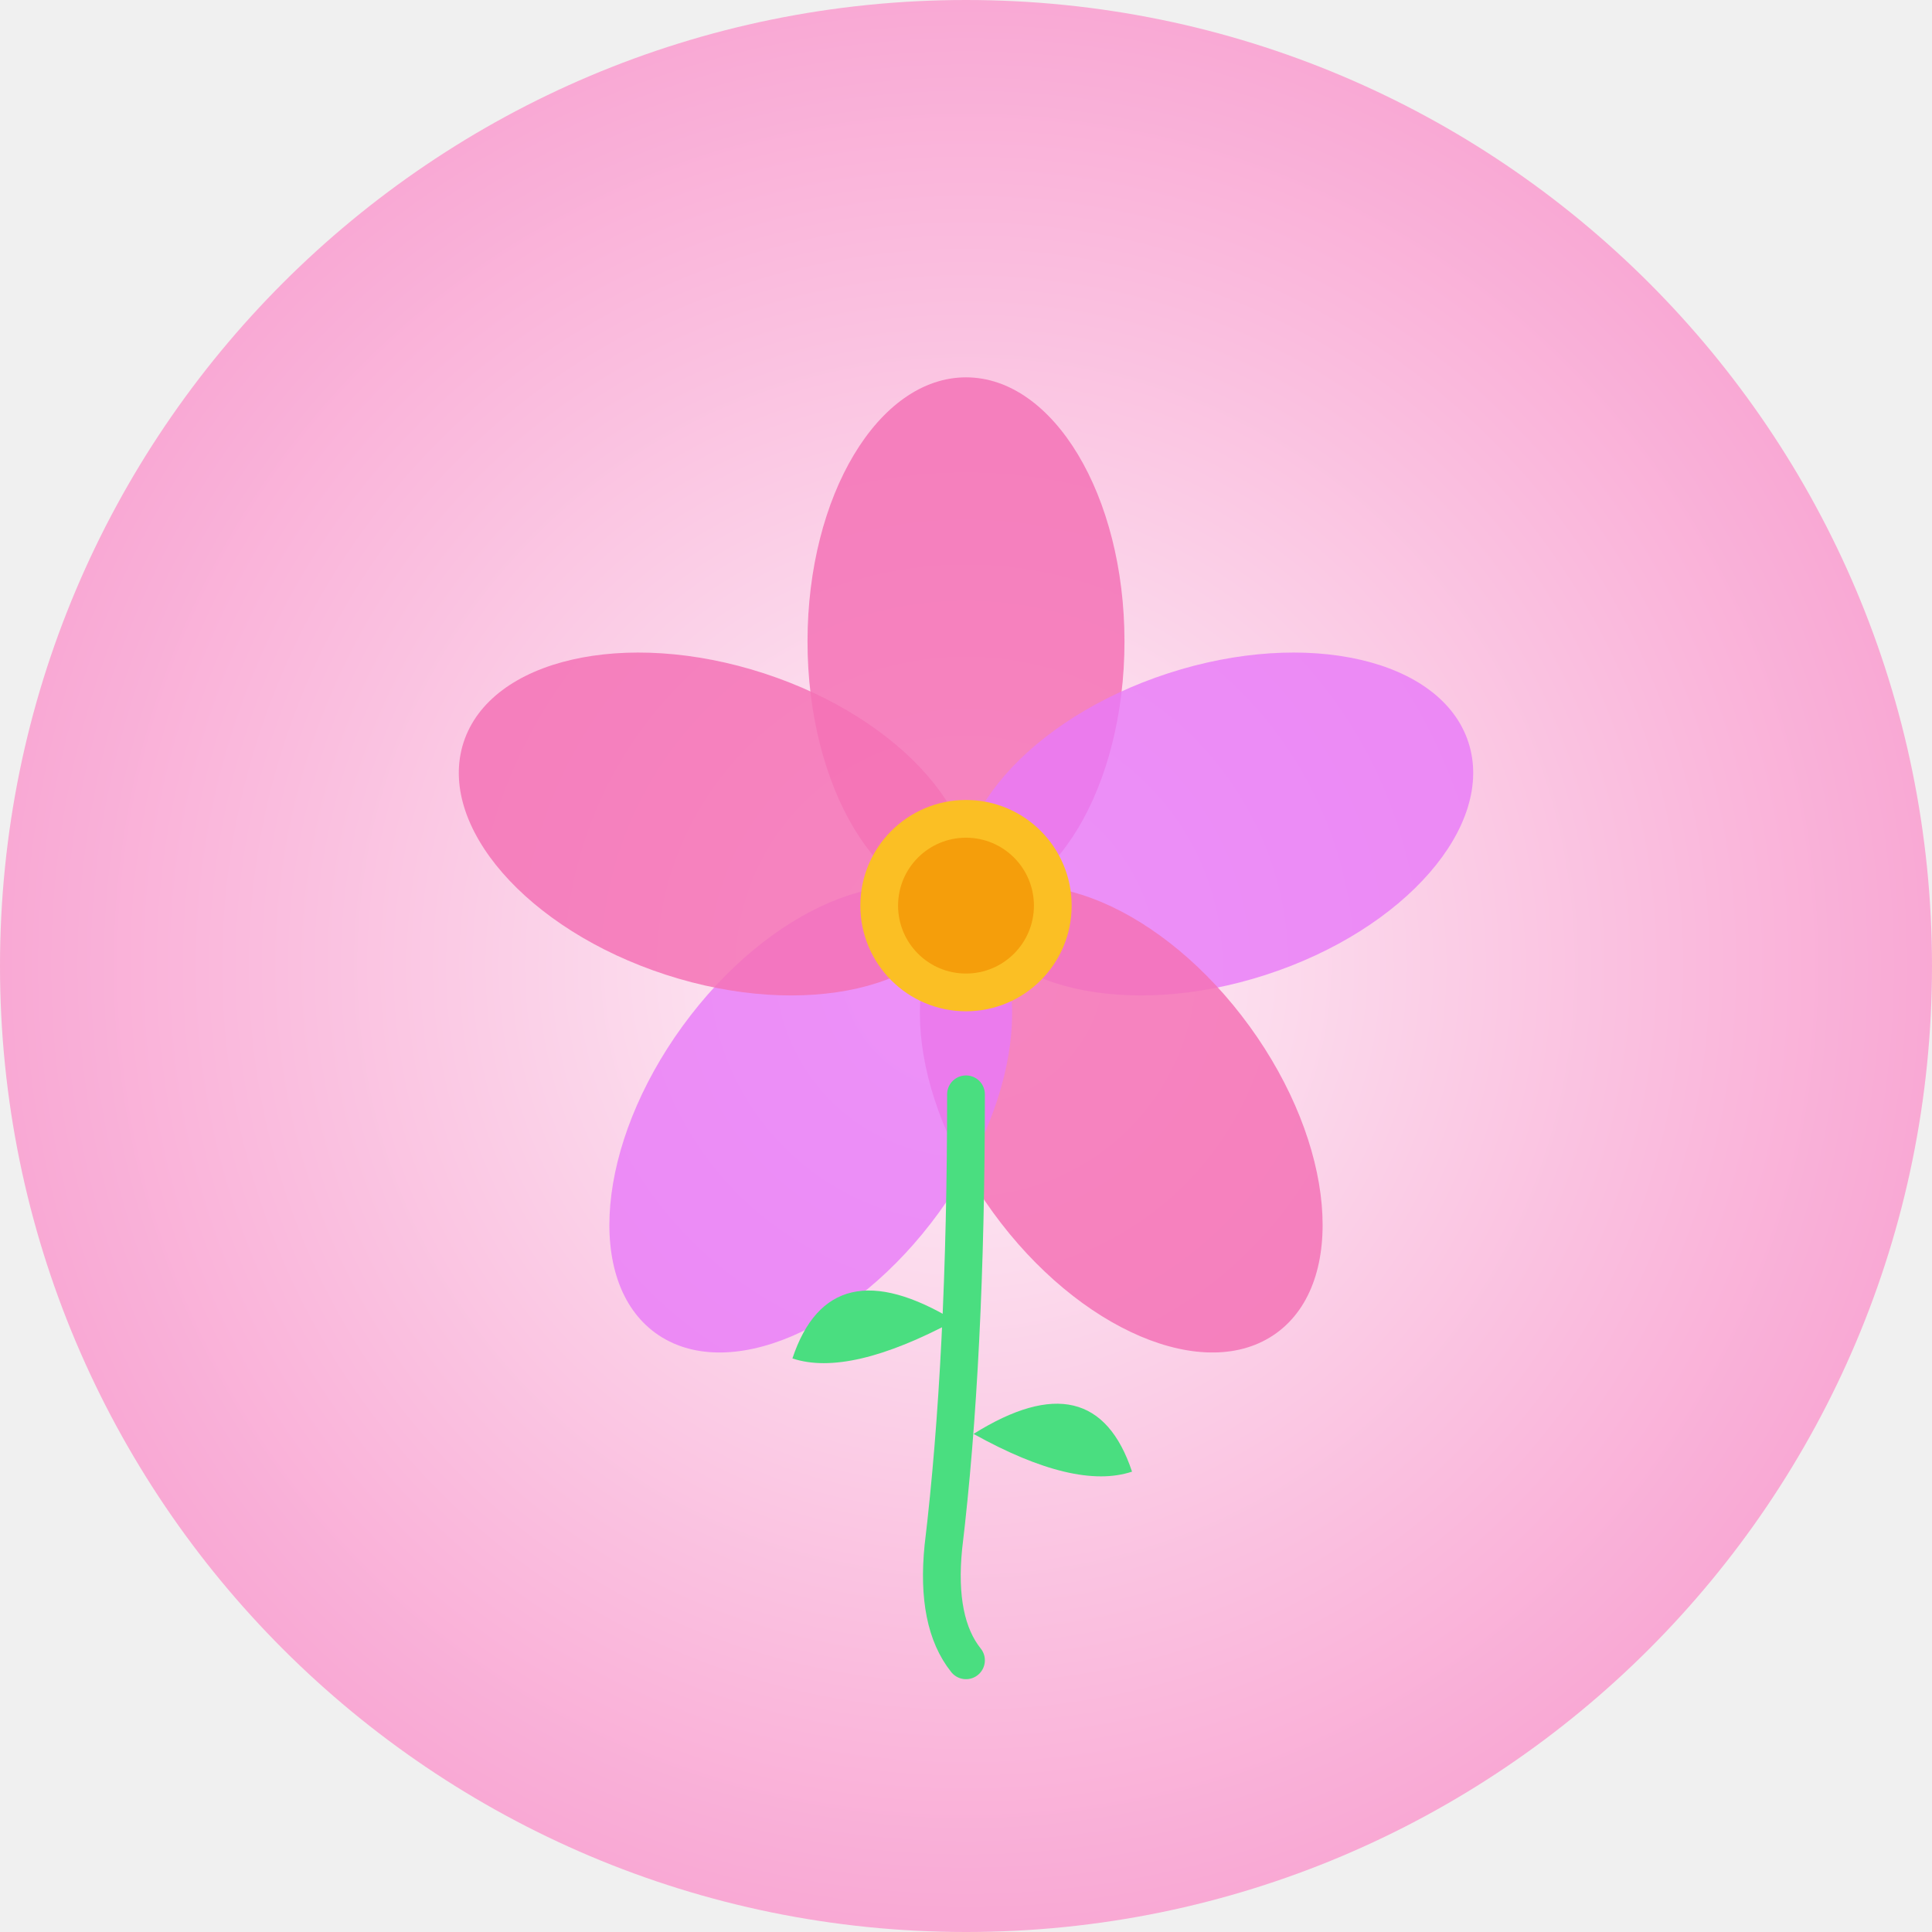
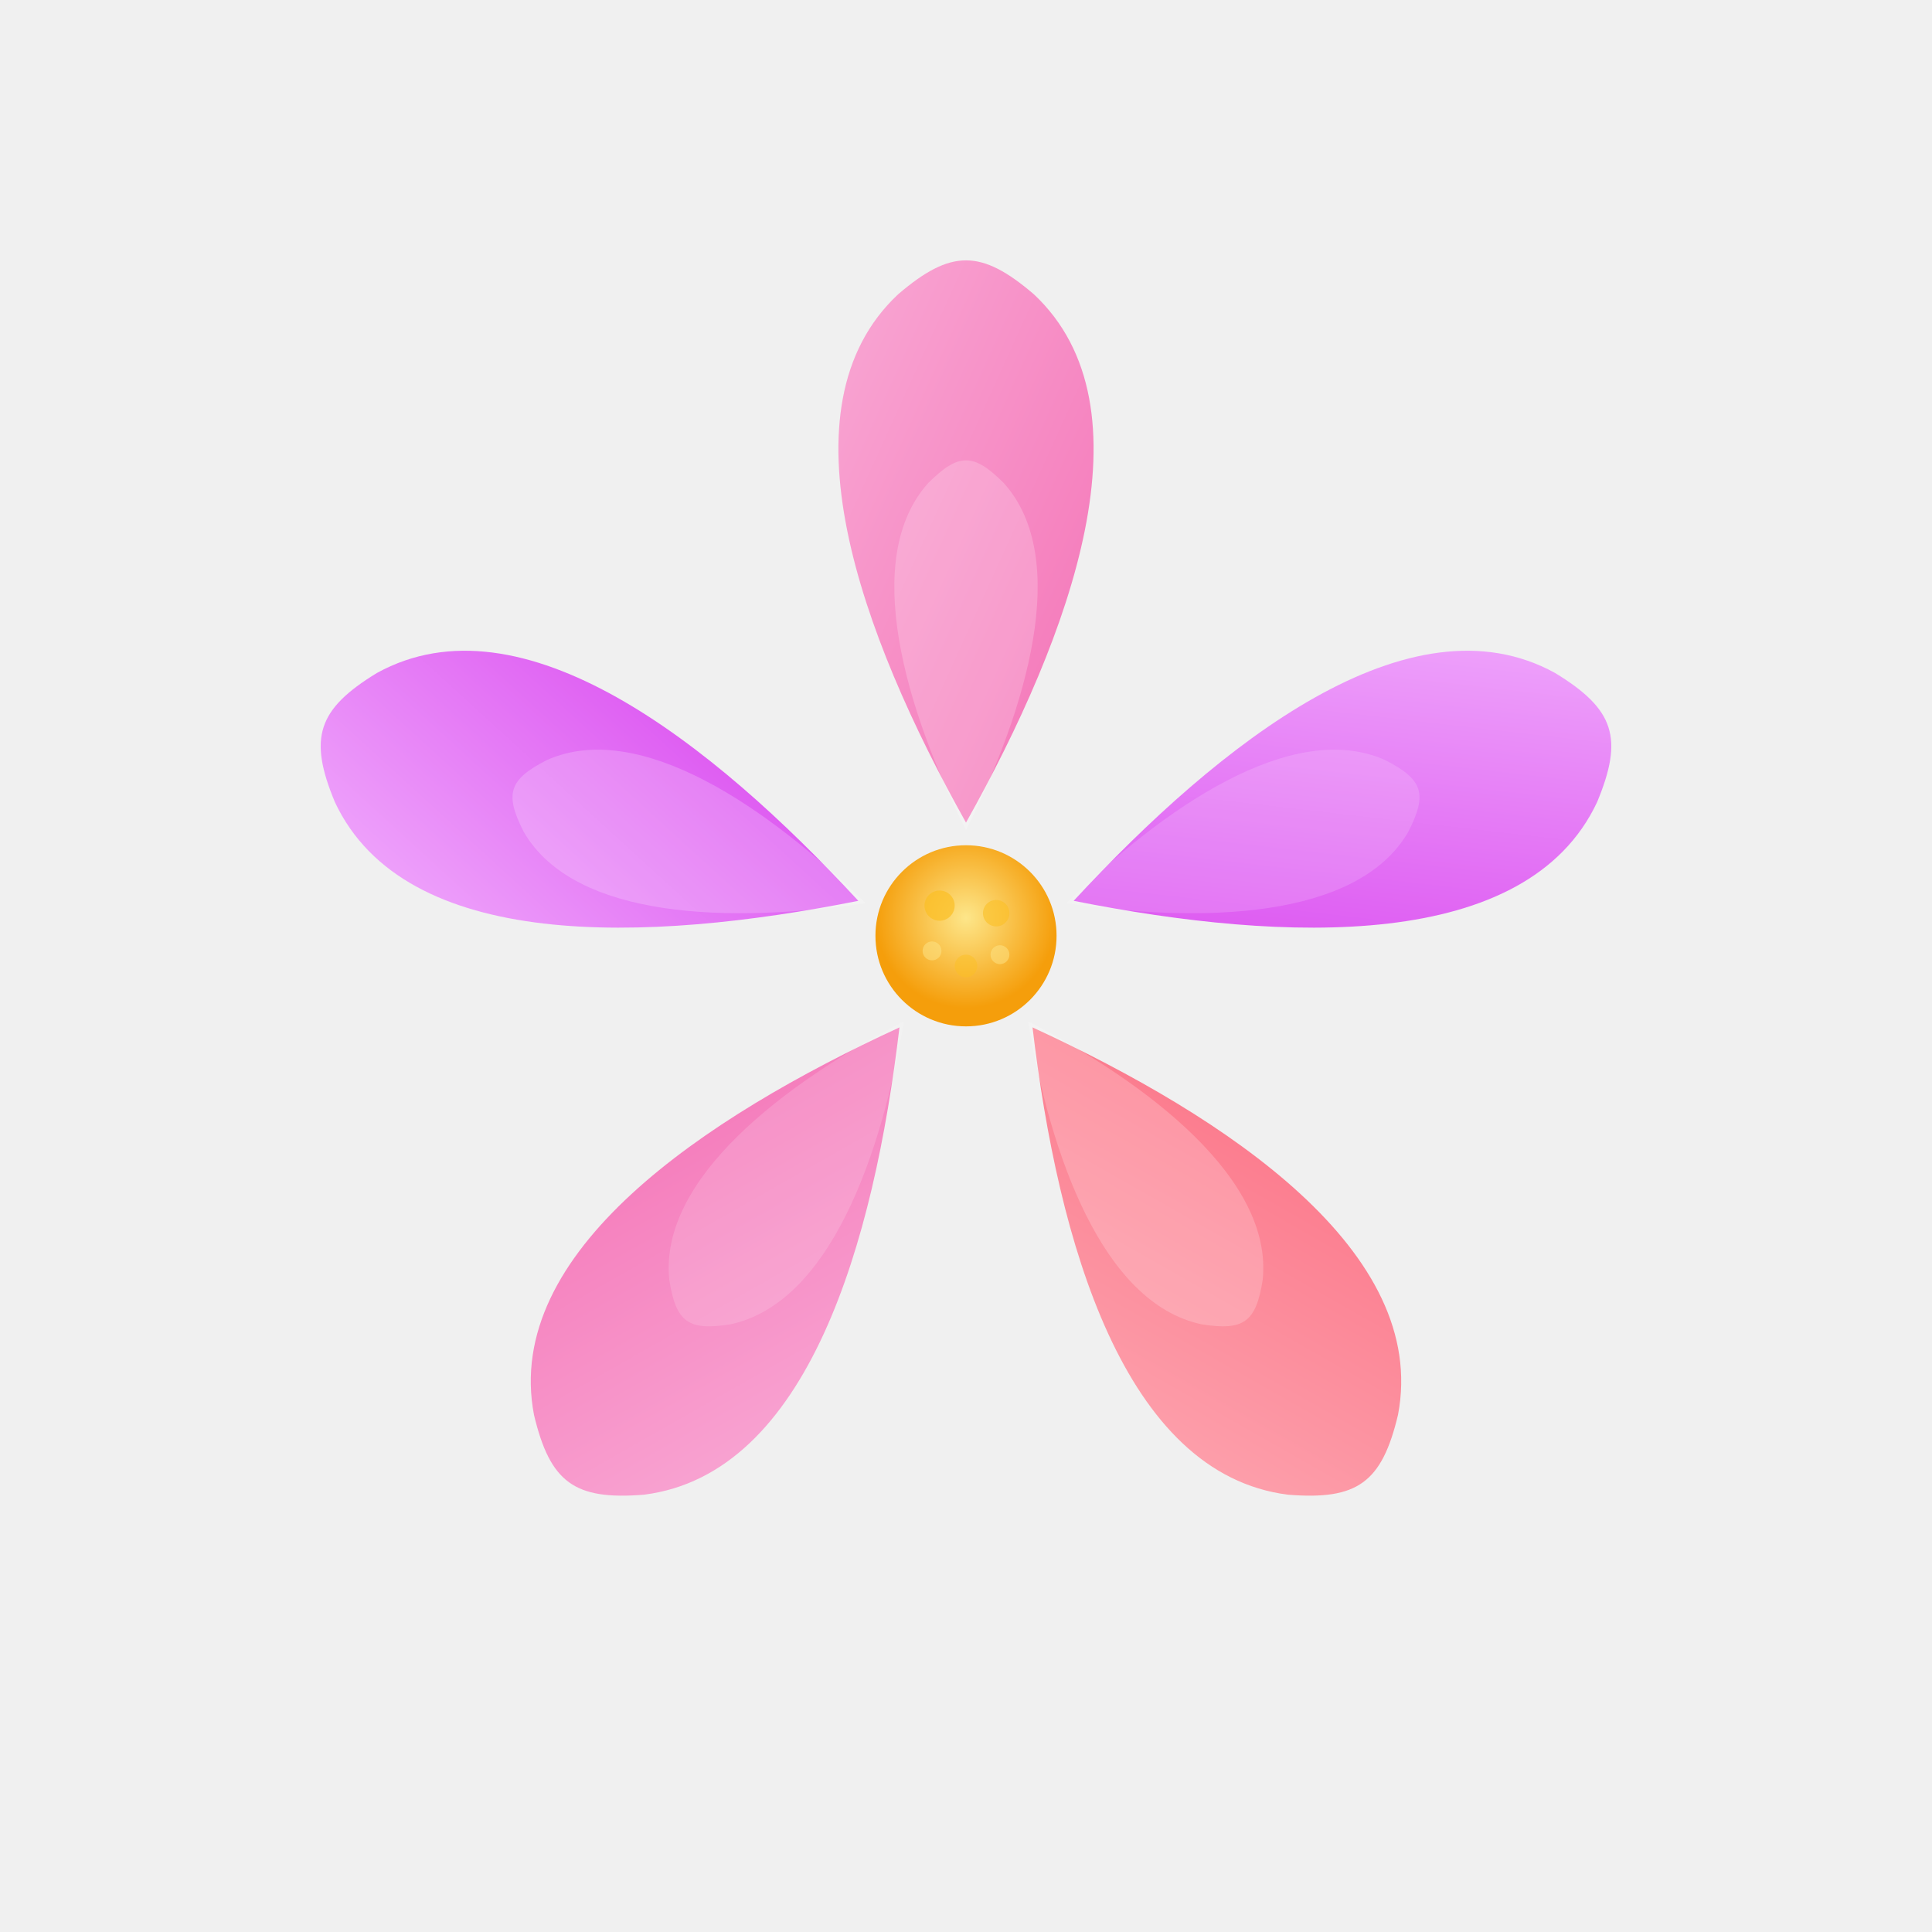
<svg xmlns="http://www.w3.org/2000/svg" viewBox="0 0 512 512">
  <defs>
-     <radialGradient id="bg" cx="50%" cy="50%" r="50%">
-       <stop offset="0%" stop-color="#fdf2f8" />
-       <stop offset="100%" stop-color="#f9a8d4" />
+     <linearGradient id="petal1" x1="0%" y1="0%" x2="100%" y2="100%">
+       <stop offset="0%" stop-color="#f9a8d4" />
+       <stop offset="100%" stop-color="#f472b6" />
+     </linearGradient>
+     <linearGradient id="petal2" x1="0%" y1="0%" x2="100%" y2="100%">
+       <stop offset="0%" stop-color="#f0abfc" />
+       <stop offset="100%" stop-color="#d946ef" />
+     </linearGradient>
+     <linearGradient id="petal3" x1="100%" y1="0%" x2="0%" y2="100%">
+       <stop offset="0%" stop-color="#fda4af" />
+       <stop offset="100%" stop-color="#fb7185" />
+     </linearGradient>
+     <radialGradient id="center" cx="50%" cy="40%" r="50%">
+       <stop offset="0%" stop-color="#fde68a" />
+       <stop offset="100%" stop-color="#f59e0b" />
    </radialGradient>
+     <filter id="soft" x="-4%" y="-4%" width="108%" height="108%">
+       <feGaussianBlur in="SourceGraphic" stdDeviation="1.5" />
+     </filter>
  </defs>
-   <circle cx="256" cy="256" r="256" fill="url(#bg)" />
-   <g transform="translate(256,240)">
-     <ellipse cx="0" cy="-70" rx="42" ry="70" fill="#f472b6" opacity="0.85" transform="rotate(0)" />
-     <ellipse cx="0" cy="-70" rx="42" ry="70" fill="#e879f9" opacity="0.8" transform="rotate(72)" />
-     <ellipse cx="0" cy="-70" rx="42" ry="70" fill="#f472b6" opacity="0.85" transform="rotate(144)" />
-     <ellipse cx="0" cy="-70" rx="42" ry="70" fill="#e879f9" opacity="0.8" transform="rotate(216)" />
-     <ellipse cx="0" cy="-70" rx="42" ry="70" fill="#f472b6" opacity="0.85" transform="rotate(288)" />
-     <circle cx="0" cy="0" r="28" fill="#fbbf24" />
-     <circle cx="0" cy="0" r="18" fill="#f59e0b" />
+   <g transform="translate(256,248)">
+     <path d="M0,-30 C-28,-80 -50,-140 -18,-170 C-4,-182 4,-182 18,-170 C50,-140 28,-80 0,-30Z" fill="url(#petal1)" transform="rotate(0)" />
+     <path d="M0,-30 C-28,-80 -50,-140 -18,-170 C-4,-182 4,-182 18,-170 C50,-140 28,-80 0,-30Z" fill="url(#petal2)" transform="rotate(72)" />
+     <path d="M0,-30 C-28,-80 -50,-140 -18,-170 C-4,-182 4,-182 18,-170 C50,-140 28,-80 0,-30Z" fill="url(#petal3)" transform="rotate(144)" />
+     <path d="M0,-30 C-28,-80 -50,-140 -18,-170 C-4,-182 4,-182 18,-170 C50,-140 28,-80 0,-30Z" fill="url(#petal1)" transform="rotate(216)" />
+     <path d="M0,-30 C-28,-80 -50,-140 -18,-170 C-4,-182 4,-182 18,-170 C50,-140 28,-80 0,-30Z" fill="url(#petal2)" transform="rotate(288)" />
+     <path d="M0,-28 C-16,-60 -28,-100 -10,-120 C-2,-128 2,-128 10,-120 C28,-100 16,-60 0,-28Z" fill="white" opacity="0.2" transform="rotate(0)" />
+     <path d="M0,-28 C-16,-60 -28,-100 -10,-120 C-2,-128 2,-128 10,-120 C28,-100 16,-60 0,-28Z" fill="white" opacity="0.15" transform="rotate(72)" />
+     <path d="M0,-28 C-16,-60 -28,-100 -10,-120 C-2,-128 2,-128 10,-120 C28,-100 16,-60 0,-28Z" fill="white" opacity="0.2" transform="rotate(144)" />
+     <path d="M0,-28 C-16,-60 -28,-100 -10,-120 C-2,-128 2,-128 10,-120 C28,-100 16,-60 0,-28Z" fill="white" opacity="0.15" transform="rotate(216)" />
+     <path d="M0,-28 C-16,-60 -28,-100 -10,-120 C-2,-128 2,-128 10,-120 C28,-100 16,-60 0,-28Z" fill="white" opacity="0.2" transform="rotate(288)" />
+     <circle cx="0" cy="0" r="24" fill="url(#center)" />
+     <circle cx="-7" cy="-8" r="4" fill="#fbbf24" opacity="0.7" />
+     <circle cx="8" cy="-6" r="3.5" fill="#fbbf24" opacity="0.6" />
+     <circle cx="0" cy="8" r="3" fill="#fbbf24" opacity="0.5" />
+     <circle cx="-9" cy="4" r="2.5" fill="#fde68a" opacity="0.5" />
+     <circle cx="9" cy="5" r="2.5" fill="#fde68a" opacity="0.5" />
  </g>
-   <path d="M256 290 Q256 360 250 410 Q248 430 256 440" stroke="#4ade80" stroke-width="10" fill="none" stroke-linecap="round" />
-   <path d="M253 350 Q220 330 210 360 Q225 365 253 350Z" fill="#4ade80" />
-   <path d="M258 380 Q290 360 300 390 Q285 395 258 380Z" fill="#4ade80" />
</svg>
